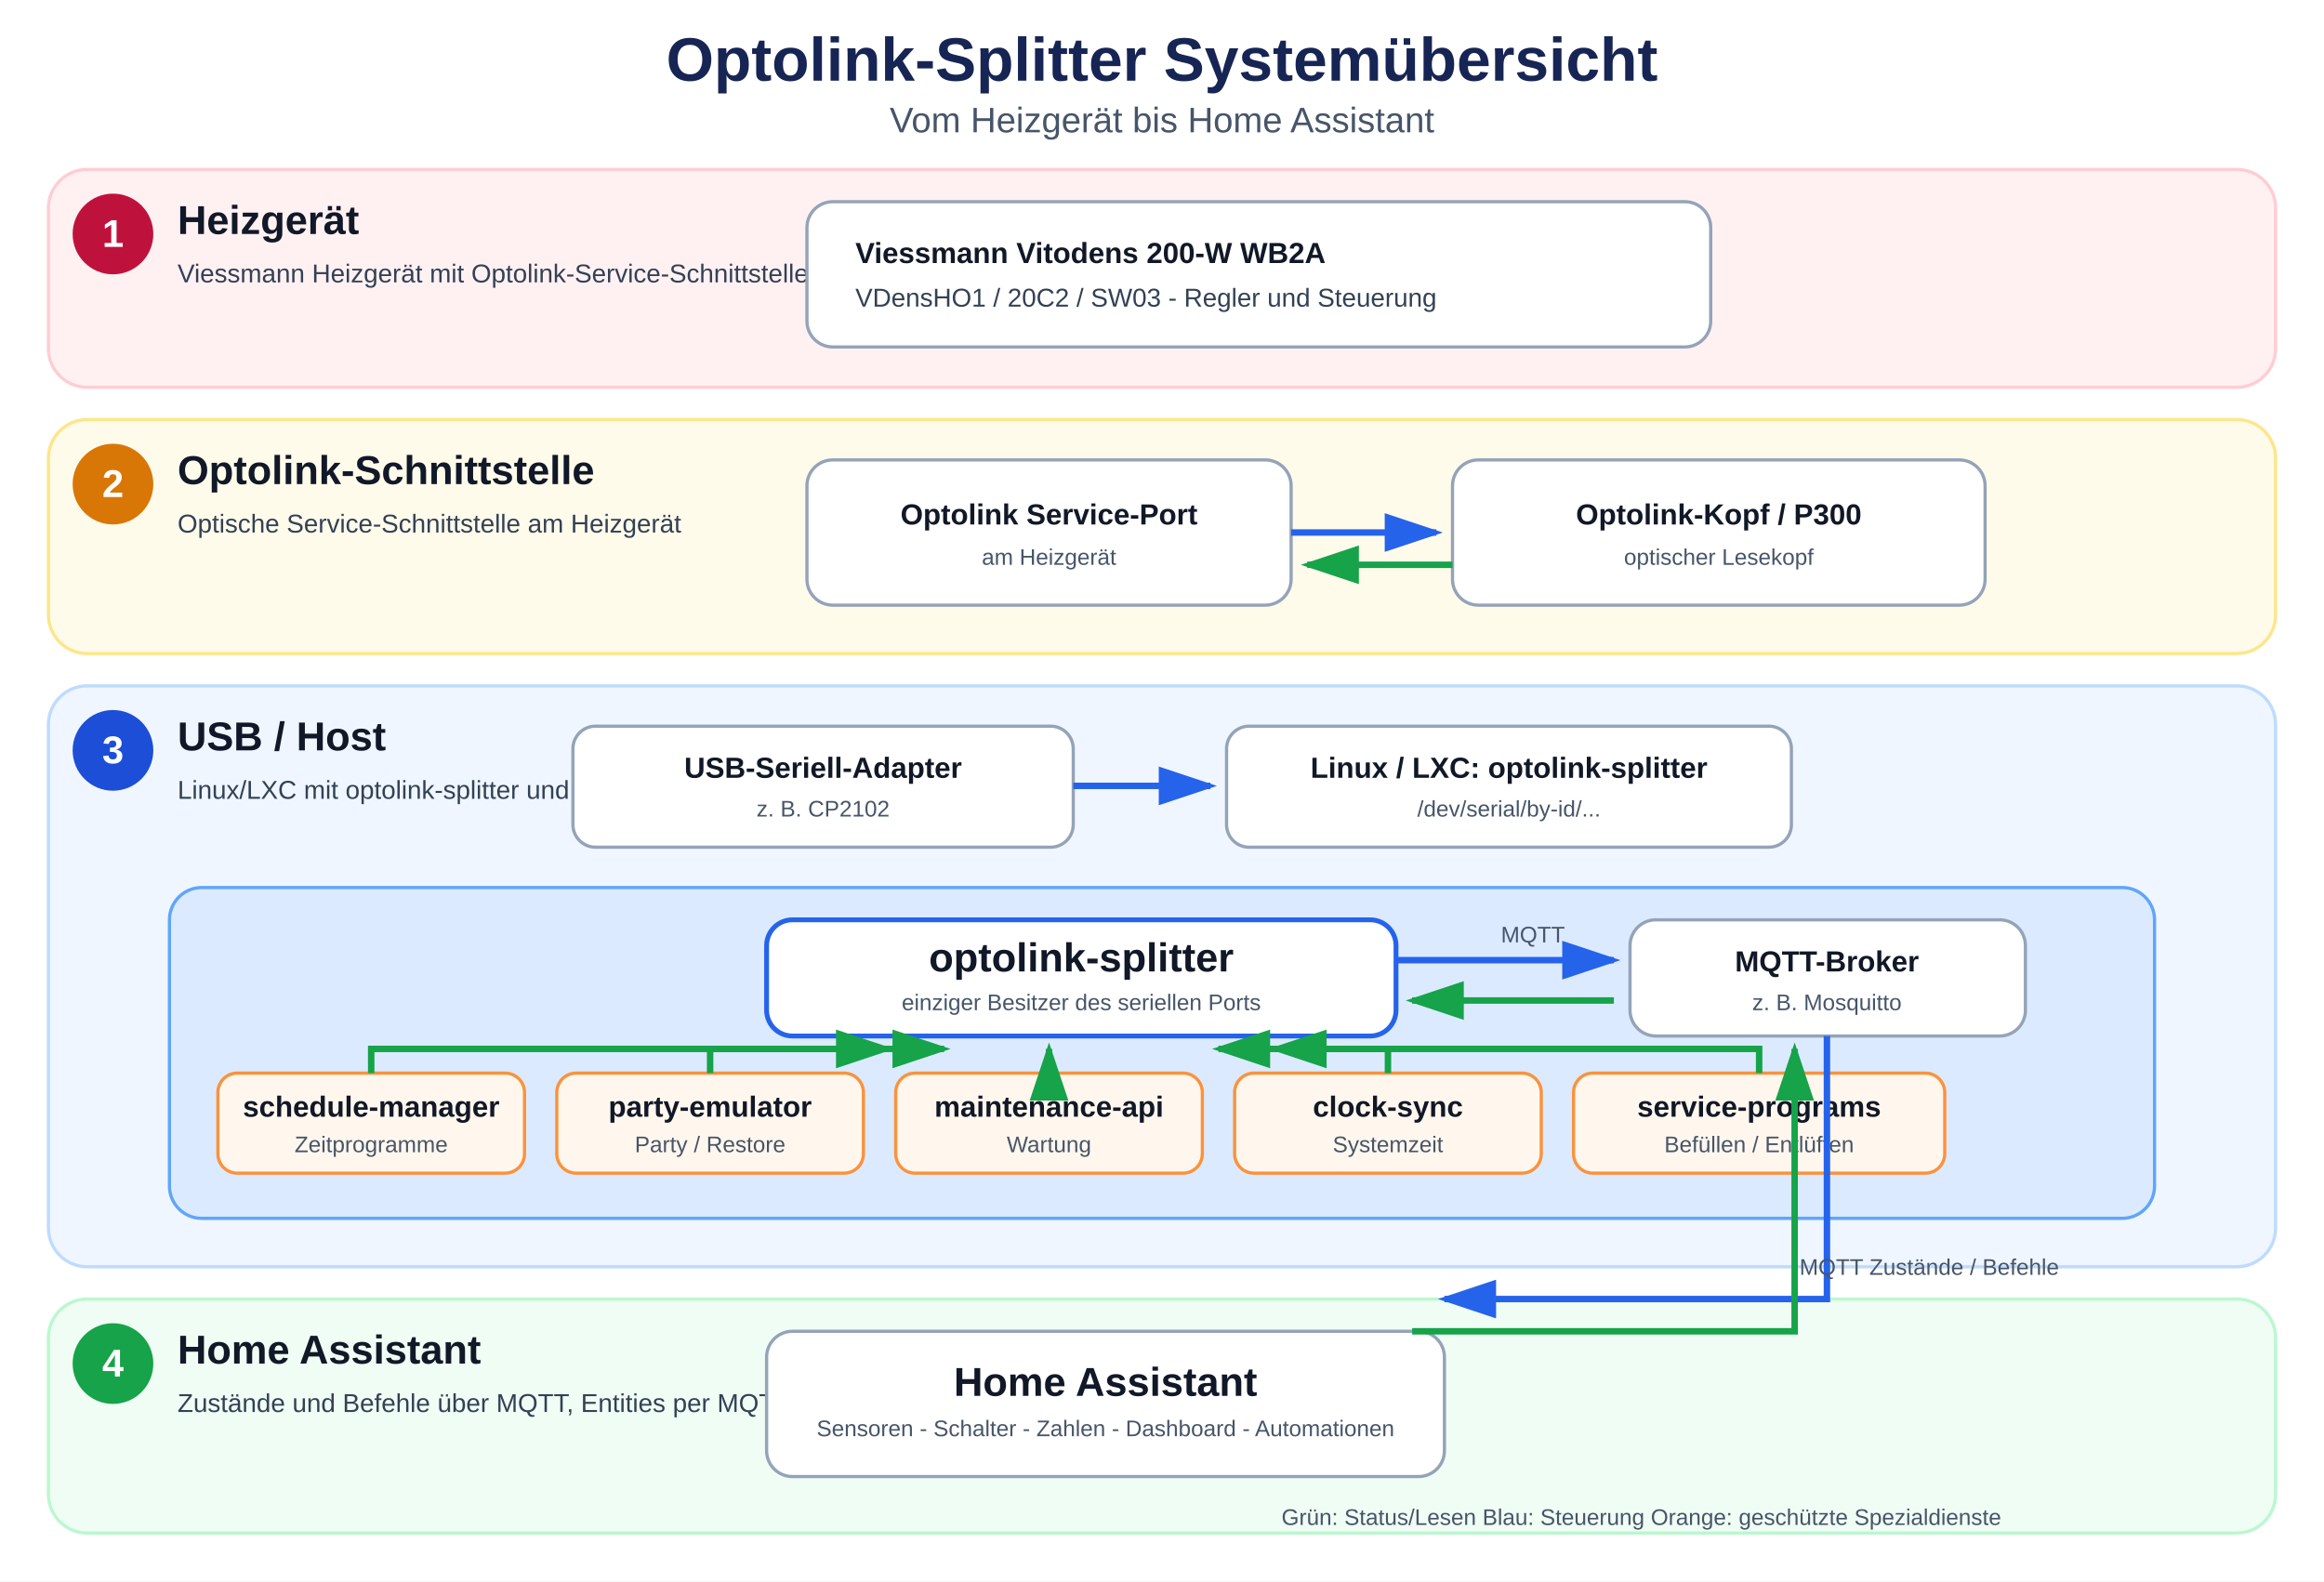
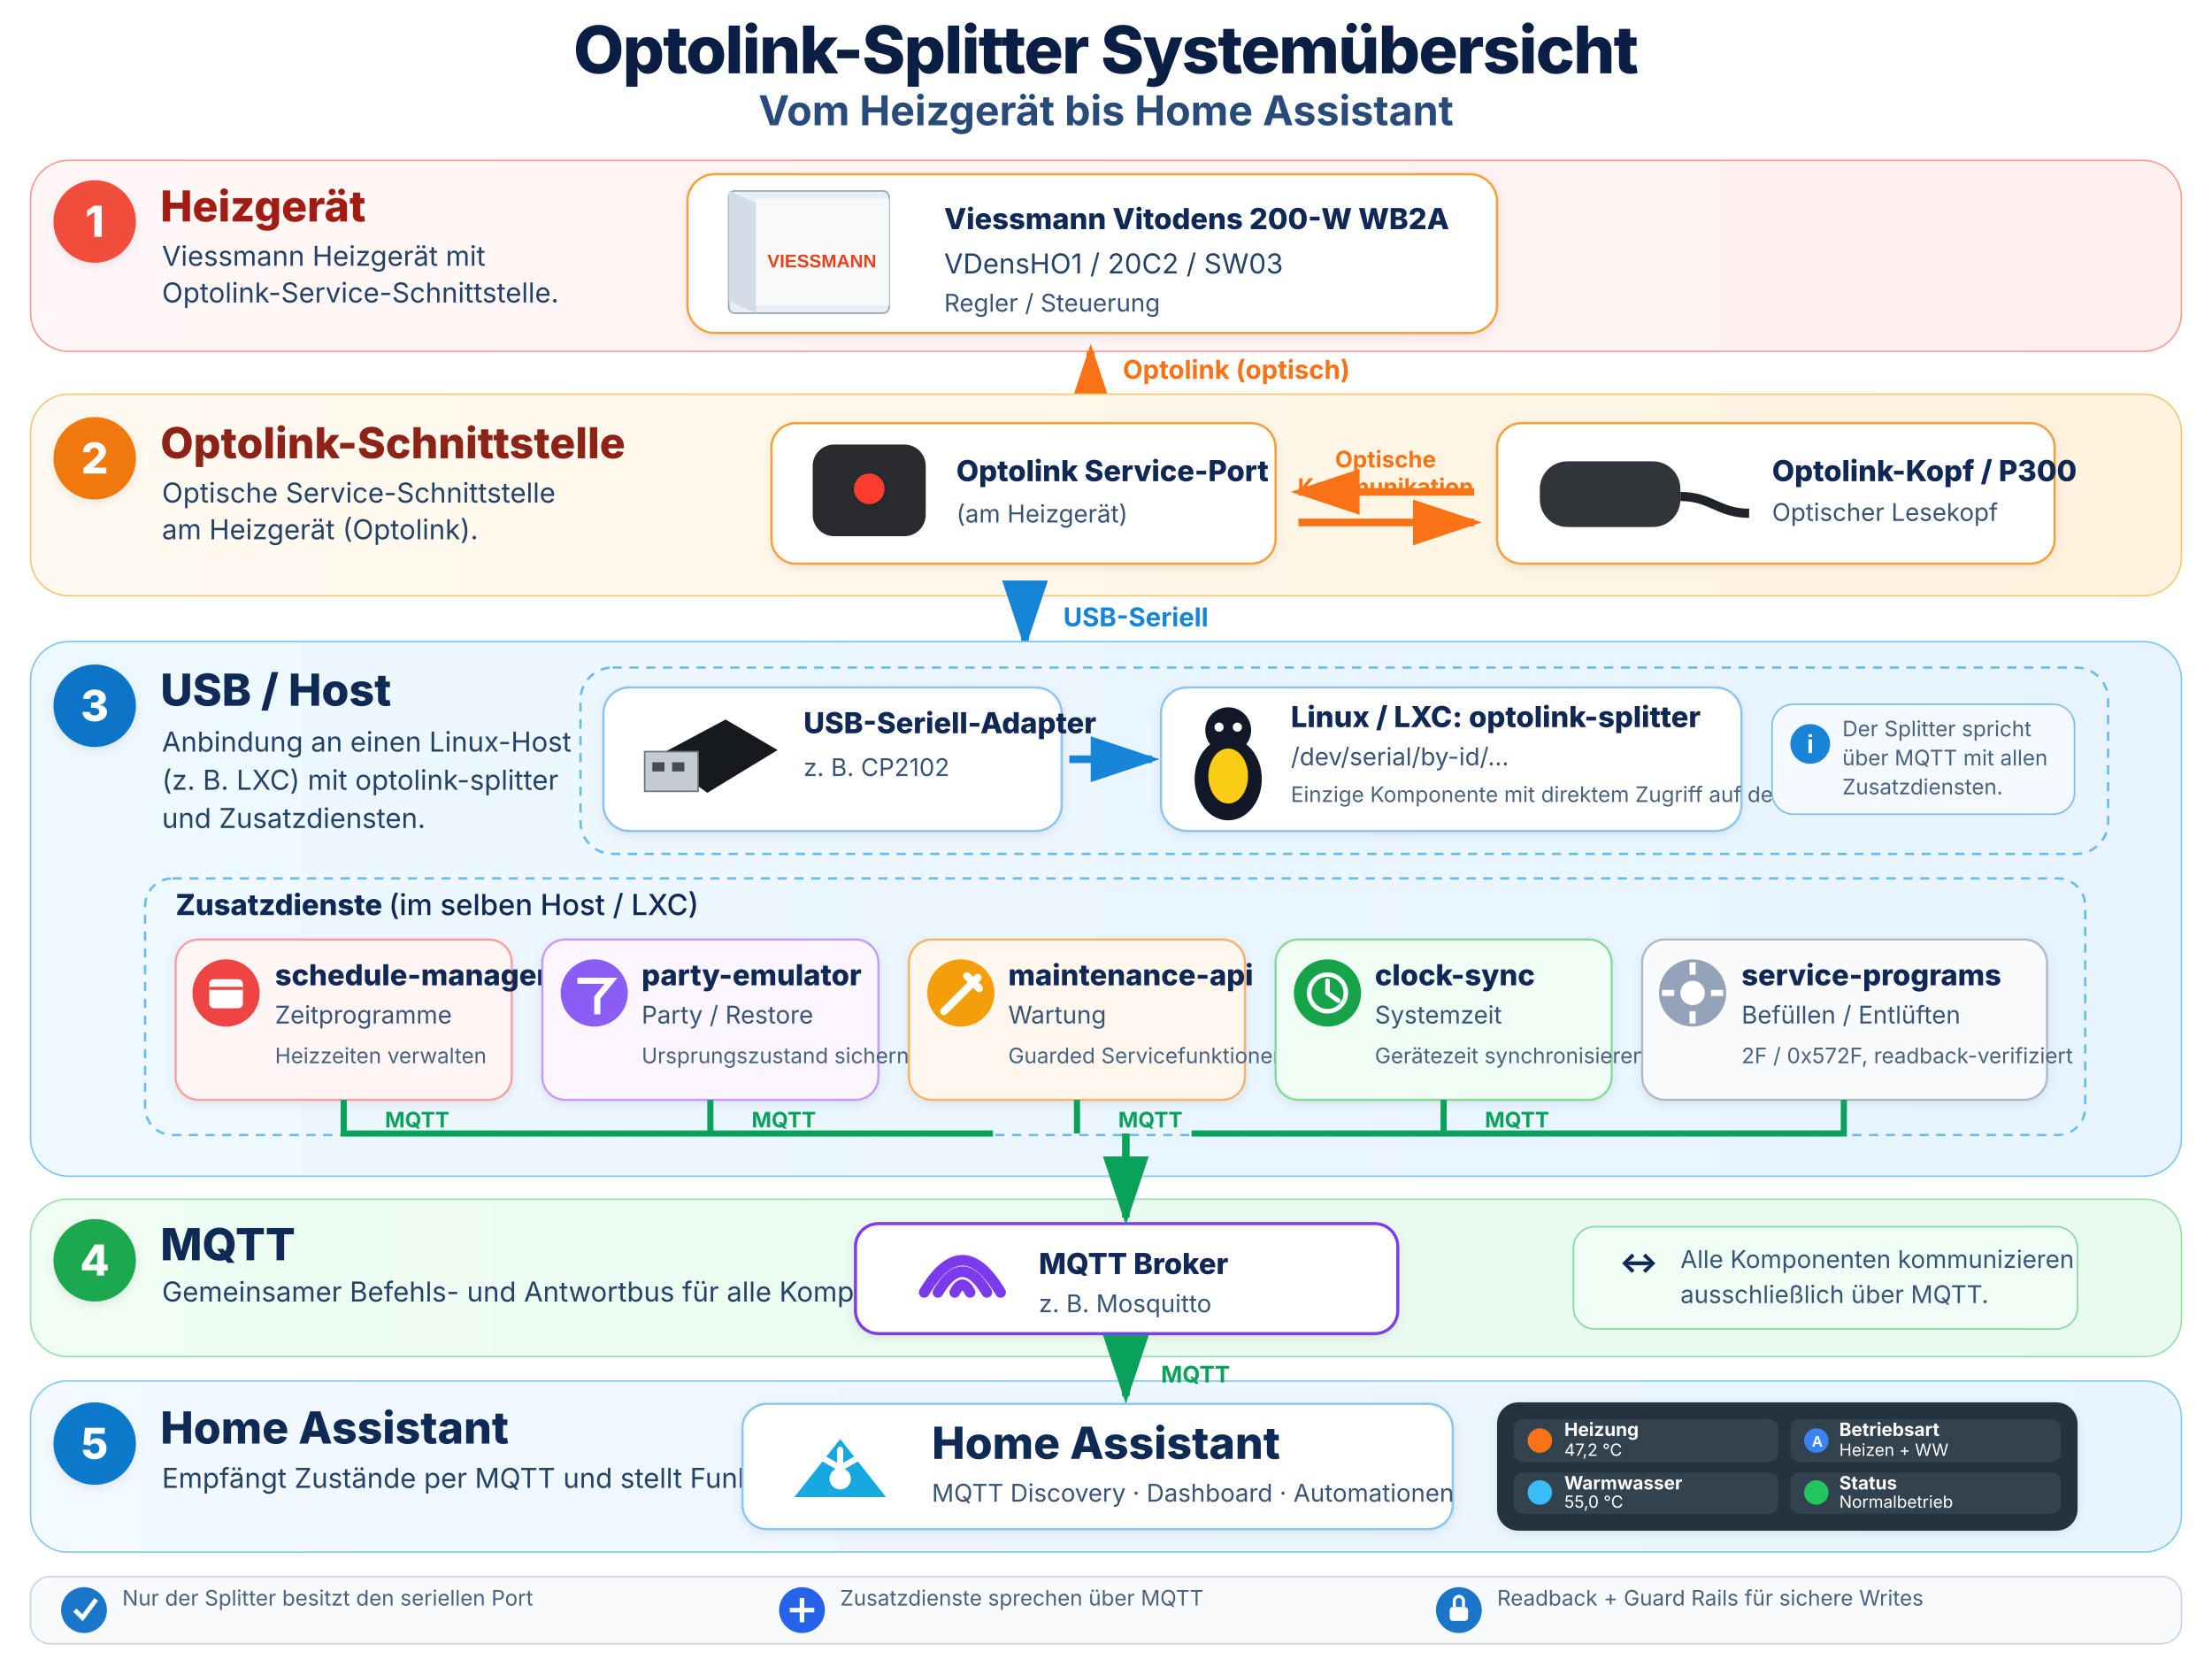
- <svg xmlns="http://www.w3.org/2000/svg" width="1440" height="980" viewBox="0 0 1440 980" role="img" aria-labelledby="title desc">
+ <svg xmlns="http://www.w3.org/2000/svg" width="1448" height="1086" viewBox="0 0 1448 1086" role="img" aria-labelledby="title desc">
  <defs>
-     <marker id="arrowBlue" markerWidth="10" markerHeight="10" refX="8" refY="3" orient="auto" markerUnits="strokeWidth">
-       <path d="M0,0 L0,6 L9,3 z" fill="#2563eb" />
+     <linearGradient id="g1" x1="0" x2="1">
+       <stop stop-color="#fff7f7" />
+       <stop offset="1" stop-color="#fff0f0" />
+     </linearGradient>
+     <linearGradient id="g2" x1="0" x2="1">
+       <stop stop-color="#fffaf1" />
+       <stop offset="1" stop-color="#fff3df" />
+     </linearGradient>
+     <linearGradient id="g3" x1="0" x2="1">
+       <stop stop-color="#eef8ff" />
+       <stop offset="1" stop-color="#e7f4ff" />
+     </linearGradient>
+     <linearGradient id="g4" x1="0" x2="1">
+       <stop stop-color="#effdf3" />
+       <stop offset="1" stop-color="#e8faee" />
+     </linearGradient>
+     <linearGradient id="g5" x1="0" x2="1">
+       <stop stop-color="#f2f9ff" />
+       <stop offset="1" stop-color="#e8f5ff" />
+     </linearGradient>
+     <filter id="shadow" x="-20%" y="-20%" width="140%" height="140%">
+       <feDropShadow dx="0" dy="4" stdDeviation="6" flood-color="#0f172a" flood-opacity=".12" />
+     </filter>
+     <filter id="soft" x="-20%" y="-20%" width="140%" height="140%">
+       <feDropShadow dx="0" dy="2" stdDeviation="3" flood-color="#0f172a" flood-opacity=".08" />
+     </filter>
+     <marker id="blueArrow" markerWidth="10" markerHeight="10" refX="8" refY="3" orient="auto">
+       <path d="M0,0 L0,6 L9,3 z" fill="#1685d8" />
    </marker>
-     <marker id="arrowGreen" markerWidth="10" markerHeight="10" refX="8" refY="3" orient="auto" markerUnits="strokeWidth">
-       <path d="M0,0 L0,6 L9,3 z" fill="#16a34a" />
+     <marker id="greenArrow" markerWidth="10" markerHeight="10" refX="8" refY="3" orient="auto">
+       <path d="M0,0 L0,6 L9,3 z" fill="#0aa15b" />
+     </marker>
+     <marker id="orangeArrow" markerWidth="10" markerHeight="10" refX="8" refY="3" orient="auto">
+       <path d="M0,0 L0,6 L9,3 z" fill="#f97316" />
    </marker>
    <style>
-     .title{font:700 38px Arial,sans-serif;fill:#172554}.sub{font:22px Arial,sans-serif;fill:#475569}
-     .h{font:700 25px Arial,sans-serif;fill:#111827}.label{font:700 18px Arial,sans-serif;fill:#111827}
-     .text{font:16px Arial,sans-serif;fill:#334155}.small{font:14px Arial,sans-serif;fill:#475569}
-     .layer{stroke-width:2}.box{fill:#fff;stroke:#94a3b8;stroke-width:2}.svc{fill:#fff7ed;stroke:#fb923c;stroke-width:2}
-     .blue{stroke:#2563eb;stroke-width:4;fill:none;marker-end:url(#arrowBlue)}.green{stroke:#16a34a;stroke-width:4;fill:none;marker-end:url(#arrowGreen)}
+     .title{font:800 43px Inter,Segoe UI,Arial,sans-serif;fill:#0b1f44;letter-spacing:-1px}
+     .subtitle{font:700 27px Inter,Segoe UI,Arial,sans-serif;fill:#294b7a}
+     .section{font:800 29px Inter,Segoe UI,Arial,sans-serif;fill:#102a56}
+     .section-red{font:800 28px Inter,Segoe UI,Arial,sans-serif;fill:#a11d14}
+     .section-orange{font:800 28px Inter,Segoe UI,Arial,sans-serif;fill:#8c2218}
+     .body{font:18px Inter,Segoe UI,Arial,sans-serif;fill:#244267}
+     .label{font:800 19px Inter,Segoe UI,Arial,sans-serif;fill:#0f2855}
+     .small{font:16px Inter,Segoe UI,Arial,sans-serif;fill:#385477}
+     .tiny{font:14px Inter,Segoe UI,Arial,sans-serif;fill:#49627e}
+     .white{fill:#fff}
+     .card{fill:#fff;stroke:#8ec5ee;stroke-width:1.5;filter:url(#soft)}
+     .card-orange{fill:#fff;stroke:#f6a037;stroke-width:1.5;filter:url(#soft)}
+     .svc{stroke-width:1.4;filter:url(#soft)}
+     .step{font:800 28px Inter,Segoe UI,Arial,sans-serif;fill:#fff}
+     .arrow-blue{stroke:#1685d8;stroke-width:5;fill:none;marker-end:url(#blueArrow)}
+     .arrow-green{stroke:#0aa15b;stroke-width:5;fill:none;marker-end:url(#greenArrow)}
+     .arrow-orange{stroke:#f97316;stroke-width:5;fill:none;marker-end:url(#orangeArrow)}
+     .dash{fill:none;stroke:#67b9ef;stroke-width:1.5;stroke-dasharray:6 5}
  </style>
  </defs>
-   <rect width="1440" height="980" fill="#ffffff" />
-   <text x="720" y="50" text-anchor="middle" class="title">Optolink-Splitter Systemübersicht</text>
-   <text x="720" y="82" text-anchor="middle" class="sub">Vom Heizgerät bis Home Assistant</text>
-   <rect x="30" y="105" width="1380" height="135" rx="24" fill="#fff1f2" stroke="#fecdd3" class="layer" />
-   <circle cx="70" cy="145" r="25" fill="#be123c" />
-   <text x="70" y="153" text-anchor="middle" font-family="Arial" font-weight="700" font-size="24" fill="#fff">1</text>
-   <text x="110" y="145" class="h">Heizgerät</text>
-   <text x="110" y="175" class="text">Viessmann Heizgerät mit Optolink-Service-Schnittstelle</text>
-   <rect x="500" y="125" width="560" height="90" rx="16" class="box" />
-   <text x="530" y="163" class="label">Viessmann Vitodens 200-W WB2A</text>
-   <text x="530" y="190" class="text">VDensHO1 / 20C2 / SW03 - Regler und Steuerung</text>
-   <rect x="30" y="260" width="1380" height="145" rx="24" fill="#fffbeb" stroke="#fde68a" class="layer" />
-   <circle cx="70" cy="300" r="25" fill="#d97706" />
-   <text x="70" y="308" text-anchor="middle" font-family="Arial" font-weight="700" font-size="24" fill="#fff">2</text>
-   <text x="110" y="300" class="h">Optolink-Schnittstelle</text>
-   <text x="110" y="330" class="text">Optische Service-Schnittstelle am Heizgerät</text>
-   <rect x="500" y="285" width="300" height="90" rx="16" class="box" />
-   <text x="650" y="325" text-anchor="middle" class="label">Optolink Service-Port</text>
-   <text x="650" y="350" text-anchor="middle" class="small">am Heizgerät</text>
-   <rect x="900" y="285" width="330" height="90" rx="16" class="box" />
-   <text x="1065" y="325" text-anchor="middle" class="label">Optolink-Kopf / P300</text>
-   <text x="1065" y="350" text-anchor="middle" class="small">optischer Lesekopf</text>
-   <path d="M800 330 H890" class="blue" />
-   <path d="M900 350 H810" class="green" />
-   <rect x="30" y="425" width="1380" height="360" rx="24" fill="#eff6ff" stroke="#bfdbfe" class="layer" />
-   <circle cx="70" cy="465" r="25" fill="#1d4ed8" />
-   <text x="70" y="473" text-anchor="middle" font-family="Arial" font-weight="700" font-size="24" fill="#fff">3</text>
-   <text x="110" y="465" class="h">USB / Host</text>
-   <text x="110" y="495" class="text">Linux/LXC mit optolink-splitter und geschützten Zusatzdiensten</text>
-   <rect x="355" y="450" width="310" height="75" rx="14" class="box" />
-   <text x="510" y="482" text-anchor="middle" class="label">USB-Seriell-Adapter</text>
-   <text x="510" y="506" text-anchor="middle" class="small">z. B. CP2102</text>
-   <rect x="760" y="450" width="350" height="75" rx="14" class="box" />
-   <text x="935" y="482" text-anchor="middle" class="label">Linux / LXC: optolink-splitter</text>
-   <text x="935" y="506" text-anchor="middle" class="small">/dev/serial/by-id/...</text>
-   <path d="M665 487 H750" class="blue" />
-   <rect x="105" y="550" width="1230" height="205" rx="20" fill="#dbeafe" stroke="#60a5fa" stroke-width="2" />
-   <rect x="475" y="570" width="390" height="72" rx="16" fill="#fff" stroke="#2563eb" stroke-width="3" />
-   <text x="670" y="602" text-anchor="middle" class="h">optolink-splitter</text>
-   <text x="670" y="626" text-anchor="middle" class="small">einziger Besitzer des seriellen Ports</text>
-   <rect x="1010" y="570" width="245" height="72" rx="16" class="box" />
-   <text x="1132" y="602" text-anchor="middle" class="label">MQTT-Broker</text>
-   <text x="1132" y="626" text-anchor="middle" class="small">z. B. Mosquitto</text>
-   <path d="M865 595 H1000" class="blue" />
-   <path d="M1000 620 H875" class="green" />
-   <text x="930" y="584" class="small">MQTT</text>
-   <rect x="135" y="665" width="190" height="62" rx="12" class="svc" />
-   <text x="230" y="692" text-anchor="middle" class="label">schedule-manager</text>
-   <text x="230" y="714" text-anchor="middle" class="small">Zeitprogramme</text>
-   <rect x="345" y="665" width="190" height="62" rx="12" class="svc" />
-   <text x="440" y="692" text-anchor="middle" class="label">party-emulator</text>
-   <text x="440" y="714" text-anchor="middle" class="small">Party / Restore</text>
-   <rect x="555" y="665" width="190" height="62" rx="12" class="svc" />
-   <text x="650" y="692" text-anchor="middle" class="label">maintenance-api</text>
-   <text x="650" y="714" text-anchor="middle" class="small">Wartung</text>
-   <rect x="765" y="665" width="190" height="62" rx="12" class="svc" />
-   <text x="860" y="692" text-anchor="middle" class="label">clock-sync</text>
-   <text x="860" y="714" text-anchor="middle" class="small">Systemzeit</text>
-   <rect x="975" y="665" width="230" height="62" rx="12" class="svc" />
-   <text x="1090" y="692" text-anchor="middle" class="label">service-programs</text>
-   <text x="1090" y="714" text-anchor="middle" class="small">Befüllen / Entlüften</text>
-   <path d="M230 665 V650 H550" class="green" />
-   <path d="M440 665 V650 H585" class="green" />
-   <path d="M650 665 V650" class="green" />
-   <path d="M860 665 V650 H755" class="green" />
-   <path d="M1090 665 V650 H790" class="green" />
-   <rect x="30" y="805" width="1380" height="145" rx="24" fill="#f0fdf4" stroke="#bbf7d0" class="layer" />
-   <circle cx="70" cy="845" r="25" fill="#16a34a" />
-   <text x="70" y="853" text-anchor="middle" font-family="Arial" font-weight="700" font-size="24" fill="#fff">4</text>
-   <text x="110" y="845" class="h">Home Assistant</text>
-   <text x="110" y="875" class="text">Zustände und Befehle über MQTT, Entities per MQTT Discovery</text>
-   <rect x="475" y="825" width="420" height="90" rx="16" class="box" />
-   <text x="685" y="865" text-anchor="middle" class="h">Home Assistant</text>
-   <text x="685" y="890" text-anchor="middle" class="small">Sensoren - Schalter - Zahlen - Dashboard - Automationen</text>
-   <path d="M1132 642 V805 H895" class="blue" />
-   <path d="M875 825 H1112 V650" class="green" />
-   <text x="1115" y="790" class="small">MQTT Zustände / Befehle</text>
-   <text x="1240" y="945" text-anchor="end" class="small">Grün: Status/Lesen   Blau: Steuerung   Orange: geschützte Spezialdienste</text>
+   <rect width="1448" height="1086" fill="#ffffff" />
+   <text x="724" y="48" text-anchor="middle" class="title">Optolink-Splitter Systemübersicht</text>
+   <text x="724" y="82" text-anchor="middle" class="subtitle">Vom Heizgerät bis Home Assistant</text>
+   <rect x="20" y="105" width="1408" height="125" rx="25" fill="url(#g1)" stroke="#ff9b96" />
+   <circle cx="62" cy="145" r="27" fill="#f04d3d" filter="url(#soft)" />
+   <text x="62" y="155" text-anchor="middle" class="step">1</text>
+   <text x="105" y="145" class="section-red">Heizgerät</text>
+   <text x="106" y="174" class="body">Viessmann Heizgerät mit</text>
+   <text x="106" y="198" class="body">Optolink-Service-Schnittstelle.</text>
+   <rect x="450" y="114" width="530" height="104" rx="18" class="card-orange" />
+   <rect x="477" y="125" width="105" height="80" rx="4" fill="#e8eef4" stroke="#91a3b5" />
+   <path d="M477 125 L495 133 L495 205 L477 197 Z" fill="#d4dde7" />
+   <rect x="495" y="130" width="87" height="70" fill="#f6f8fa" />
+   <text x="538" y="175" text-anchor="middle" font-family="Arial" font-size="12" font-weight="700" fill="#e64318">VIESSMANN</text>
+   <text x="618" y="150" class="label">Viessmann Vitodens 200-W WB2A</text>
+   <text x="618" y="179" class="body">VDensHO1 / 20C2 / SW03</text>
+   <text x="618" y="204" class="small">Regler / Steuerung</text>
+   <path d="M714 230 V252" stroke="#f97316" stroke-width="5" />
+   <path d="M714 252 V230" class="arrow-orange" />
+   <text x="735" y="248" font-family="Inter,Segoe UI,Arial" font-size="17" font-weight="700" fill="#f97316">Optolink (optisch)</text>
+   <rect x="20" y="258" width="1408" height="132" rx="25" fill="url(#g2)" stroke="#f4c873" />
+   <circle cx="62" cy="300" r="27" fill="#f07808" filter="url(#soft)" />
+   <text x="62" y="310" text-anchor="middle" class="step">2</text>
+   <text x="105" y="300" class="section-orange">Optolink-Schnittstelle</text>
+   <text x="106" y="329" class="body">Optische Service-Schnittstelle</text>
+   <text x="106" y="353" class="body">am Heizgerät (Optolink).</text>
+   <rect x="505" y="277" width="330" height="92" rx="16" class="card-orange" />
+   <rect x="532" y="291" width="74" height="60" rx="14" fill="#292b2f" />
+   <circle cx="569" cy="320" r="10" fill="#ff3c2f" filter="url(#soft)" />
+   <text x="626" y="315" class="label">Optolink Service-Port</text>
+   <text x="626" y="342" class="small">(am Heizgerät)</text>
+   <rect x="980" y="277" width="365" height="92" rx="16" class="card-orange" />
+   <rect x="1008" y="302" width="92" height="43" rx="18" fill="#31353a" />
+   <path d="M1100 325 C1120 325 1125 336 1145 336" stroke="#202428" stroke-width="6" fill="none" />
+   <text x="1160" y="315" class="label">Optolink-Kopf / P300</text>
+   <text x="1160" y="341" class="small">Optischer Lesekopf</text>
+   <path d="M965 322 H850" class="arrow-orange" />
+   <path d="M850 342 H965" class="arrow-orange" />
+   <text x="907" y="306" text-anchor="middle" font-family="Inter,Segoe UI,Arial" font-size="15" font-weight="700" fill="#f97316">Optische</text>
+   <text x="907" y="324" text-anchor="middle" font-family="Inter,Segoe UI,Arial" font-size="15" font-weight="700" fill="#f97316">Kommunikation</text>
+   <path d="M671 390 V420" class="arrow-blue" />
+   <text x="696" y="410" font-family="Inter,Segoe UI,Arial" font-size="17" font-weight="700" fill="#1685d8">USB-Seriell</text>
+   <rect x="20" y="420" width="1408" height="350" rx="25" fill="url(#g3)" stroke="#80c6f0" />
+   <circle cx="62" cy="462" r="27" fill="#0c75c8" filter="url(#soft)" />
+   <text x="62" y="472" text-anchor="middle" class="step">3</text>
+   <text x="105" y="462" class="section">USB / Host</text>
+   <text x="106" y="492" class="body">Anbindung an einen Linux-Host</text>
+   <text x="106" y="517" class="body">(z. B. LXC) mit optolink-splitter</text>
+   <text x="106" y="542" class="body">und Zusatzdiensten.</text>
+   <rect x="380" y="437" width="1000" height="122" rx="21" class="dash" />
+   <rect x="395" y="450" width="300" height="94" rx="17" class="card" />
+   <path d="M430 495 l45 -24 34 20 -46 28 z" fill="#161a1f" />
+   <rect x="422" y="492" width="35" height="26" fill="#c5cbd2" stroke="#69717b" />
+   <rect x="427" y="499" width="8" height="6" fill="#454b52" />
+   <rect x="440" y="499" width="8" height="6" fill="#454b52" />
+   <text x="526" y="480" class="label">USB-Seriell-Adapter</text>
+   <text x="526" y="508" class="small">z. B. CP2102</text>
+   <path d="M700 497 H754" class="arrow-blue" />
+   <rect x="760" y="450" width="380" height="94" rx="17" class="card" />
+   <circle cx="804" cy="478" r="15" fill="#111827" />
+   <ellipse cx="804" cy="510" rx="22" ry="27" fill="#111827" />
+   <ellipse cx="804" cy="508" rx="13" ry="18" fill="#facc15" />
+   <circle cx="798" cy="476" r="3" fill="#fff" />
+   <circle cx="810" cy="476" r="3" fill="#fff" />
+   <text x="845" y="476" class="label">Linux / LXC: optolink-splitter</text>
+   <text x="845" y="501" class="small">/dev/serial/by-id/...</text>
+   <text x="845" y="525" class="tiny">Einzige Komponente mit direktem Zugriff auf den seriellen Port.</text>
+   <rect x="1160" y="461" width="198" height="72" rx="14" fill="#f3f9ff" stroke="#79bde9" />
+   <circle cx="1185" cy="487" r="13" fill="#1983d7" />
+   <text x="1185" y="493" text-anchor="middle" font-family="Arial" font-size="17" font-weight="700" fill="#fff">i</text>
+   <text x="1206" y="482" class="tiny">Der Splitter spricht</text>
+   <text x="1206" y="501" class="tiny">über MQTT mit allen</text>
+   <text x="1206" y="520" class="tiny">Zusatzdiensten.</text>
+   <rect x="95" y="575" width="1270" height="168" rx="18" class="dash" />
+   <text x="115" y="599" class="label">Zusatzdienste <tspan font-weight="500">(im selben Host / LXC)</tspan>
+   </text>
+   <rect x="115" y="615" width="220" height="105" rx="15" fill="#fff5f5" stroke="#ff9ca1" class="svc" />
+   <circle cx="148" cy="650" r="22" fill="#ef4444" />
+   <rect x="137" y="641" width="22" height="19" rx="3" fill="#fff" />
+   <path d="M137 647 H159" stroke="#ef4444" stroke-width="2" />
+   <text x="180" y="645" class="label">schedule-manager</text>
+   <text x="180" y="670" class="small">Zeitprogramme</text>
+   <text x="180" y="696" class="tiny">Heizzeiten verwalten</text>
+   <rect x="355" y="615" width="220" height="105" rx="15" fill="#faf5ff" stroke="#c59af8" class="svc" />
+   <circle cx="389" cy="650" r="22" fill="#8b5cf6" />
+   <path d="M378 642 H400 L391 653 V664" stroke="#fff" stroke-width="4" fill="none" />
+   <text x="420" y="645" class="label">party-emulator</text>
+   <text x="420" y="670" class="small">Party / Restore</text>
+   <text x="420" y="696" class="tiny">Ursprungszustand sichern</text>
+   <rect x="595" y="615" width="220" height="105" rx="15" fill="#fff7ed" stroke="#f7b267" class="svc" />
+   <circle cx="629" cy="650" r="22" fill="#f59e0b" />
+   <path d="M618 662 L640 640 M633 639 L641 647" stroke="#fff" stroke-width="5" stroke-linecap="round" />
+   <text x="660" y="645" class="label">maintenance-api</text>
+   <text x="660" y="670" class="small">Wartung</text>
+   <text x="660" y="696" class="tiny">Guarded Servicefunktionen</text>
+   <rect x="835" y="615" width="220" height="105" rx="15" fill="#f0fdf4" stroke="#86d995" class="svc" />
+   <circle cx="869" cy="650" r="22" fill="#16a34a" />
+   <circle cx="869" cy="650" r="12" fill="none" stroke="#fff" stroke-width="3" />
+   <path d="M869 650 V642 M869 650 L876 655" stroke="#fff" stroke-width="3" stroke-linecap="round" />
+   <text x="900" y="645" class="label">clock-sync</text>
+   <text x="900" y="670" class="small">Systemzeit</text>
+   <text x="900" y="696" class="tiny">Gerätezeit synchronisieren</text>
+   <rect x="1075" y="615" width="265" height="105" rx="15" fill="#f8fafc" stroke="#aeb9c5" class="svc" />
+   <circle cx="1108" cy="650" r="22" fill="#94a3b8" />
+   <circle cx="1108" cy="650" r="8" fill="#fff" />
+   <path d="M1108 630 V638 M1108 662 V670 M1088 650 H1096 M1120 650 H1128" stroke="#fff" stroke-width="4" />
+   <text x="1140" y="645" class="label">service-programs</text>
+   <text x="1140" y="670" class="small">Befüllen / Entlüften</text>
+   <text x="1140" y="696" class="tiny">2F / 0x572F, readback-verifiziert</text>
+   <path d="M225 720 V742 H650" stroke="#0aa15b" stroke-width="4" fill="none" />
+   <path d="M465 720 V742" stroke="#0aa15b" stroke-width="4" />
+   <path d="M705 720 V742" stroke="#0aa15b" stroke-width="4" />
+   <path d="M945 720 V742" stroke="#0aa15b" stroke-width="4" />
+   <path d="M1207 720 V742 H780" stroke="#0aa15b" stroke-width="4" fill="none" />
+   <text x="252" y="738" font-family="Inter,Segoe UI,Arial" font-size="14" font-weight="700" fill="#0aa15b">MQTT</text>
+   <text x="492" y="738" font-family="Inter,Segoe UI,Arial" font-size="14" font-weight="700" fill="#0aa15b">MQTT</text>
+   <text x="732" y="738" font-family="Inter,Segoe UI,Arial" font-size="14" font-weight="700" fill="#0aa15b">MQTT</text>
+   <text x="972" y="738" font-family="Inter,Segoe UI,Arial" font-size="14" font-weight="700" fill="#0aa15b">MQTT</text>
+   <rect x="20" y="785" width="1408" height="103" rx="24" fill="url(#g4)" stroke="#9ddeae" />
+   <circle cx="62" cy="825" r="27" fill="#1ba84f" filter="url(#soft)" />
+   <text x="62" y="835" text-anchor="middle" class="step">4</text>
+   <text x="105" y="825" class="section">MQTT</text>
+   <text x="106" y="852" class="body">Gemeinsamer Befehls- und Antwortbus für alle Komponenten.</text>
+   <rect x="560" y="801" width="355" height="72" rx="15" fill="#fff" stroke="#7c3aed" stroke-width="2" filter="url(#soft)" />
+   <path d="M605 846 q25 -42 50 0 M614 846 q16 -27 32 0 M625 846 q5 -10 10 0" stroke="#7c3aed" stroke-width="7" fill="none" stroke-linecap="round" />
+   <text x="680" y="834" class="label">MQTT Broker</text>
+   <text x="680" y="859" class="small">z. B. Mosquitto</text>
+   <rect x="1030" y="803" width="330" height="67" rx="14" fill="#effdf5" stroke="#83d8a0" />
+   <text x="1060" y="833" class="label">↔</text>
+   <text x="1100" y="830" class="small">Alle Komponenten kommunizieren</text>
+   <text x="1100" y="853" class="small">ausschließlich über MQTT.</text>
+   <path d="M737 742 V797" class="arrow-green" />
+   <rect x="20" y="904" width="1408" height="112" rx="24" fill="url(#g5)" stroke="#86c9ee" />
+   <circle cx="62" cy="945" r="27" fill="#0f79ca" filter="url(#soft)" />
+   <text x="62" y="955" text-anchor="middle" class="step">5</text>
+   <text x="105" y="945" class="section">Home Assistant</text>
+   <text x="106" y="974" class="body">Empfängt Zustände per MQTT und stellt Funktionen bereit.</text>
+   <rect x="486" y="919" width="465" height="82" rx="16" class="card" />
+   <path d="M520 980 L550 942 L580 980 Z" fill="#16a8e0" />
+   <circle cx="550" cy="968" r="7" fill="#fff" />
+   <path d="M550 968 V949 M550 961 L536 953 M550 961 L564 953" stroke="#fff" stroke-width="4" stroke-linecap="round" />
+   <text x="610" y="955" class="section">Home Assistant</text>
+   <text x="610" y="983" class="small">MQTT Discovery · Dashboard · Automationen</text>
+   <path d="M737 888 V914" class="arrow-green" />
+   <text x="760" y="905" font-family="Inter,Segoe UI,Arial" font-size="15" font-weight="700" fill="#0aa15b">MQTT</text>
+   <rect x="980" y="918" width="380" height="84" rx="14" fill="#26323d" filter="url(#soft)" />
+   <rect x="991" y="929" width="173" height="28" rx="6" fill="#33424f" />
+   <circle cx="1008" cy="943" r="8" fill="#f97316" />
+   <text x="1024" y="940" font-family="Inter,Segoe UI,Arial" font-size="12" font-weight="700" fill="#fff">Heizung</text>
+   <text x="1024" y="953" font-family="Inter,Segoe UI,Arial" font-size="11" fill="#fff">47,2 °C</text>
+   <rect x="1172" y="929" width="177" height="28" rx="6" fill="#33424f" />
+   <circle cx="1189" cy="943" r="8" fill="#3b82f6" />
+   <text x="1186" y="947" font-family="Arial" font-size="10" font-weight="700" fill="#fff">A</text>
+   <text x="1204" y="940" font-family="Inter,Segoe UI,Arial" font-size="12" font-weight="700" fill="#fff">Betriebsart</text>
+   <text x="1204" y="953" font-family="Inter,Segoe UI,Arial" font-size="11" fill="#fff">Heizen + WW</text>
+   <rect x="991" y="964" width="173" height="27" rx="6" fill="#33424f" />
+   <circle cx="1008" cy="977" r="8" fill="#38bdf8" />
+   <text x="1024" y="975" font-family="Inter,Segoe UI,Arial" font-size="12" font-weight="700" fill="#fff">Warmwasser</text>
+   <text x="1024" y="987" font-family="Inter,Segoe UI,Arial" font-size="11" fill="#fff">55,0 °C</text>
+   <rect x="1172" y="964" width="177" height="27" rx="6" fill="#33424f" />
+   <circle cx="1189" cy="977" r="8" fill="#22c55e" />
+   <text x="1204" y="975" font-family="Inter,Segoe UI,Arial" font-size="12" font-weight="700" fill="#fff">Status</text>
+   <text x="1204" y="987" font-family="Inter,Segoe UI,Arial" font-size="11" fill="#fff">Normalbetrieb</text>
+   <rect x="20" y="1032" width="1408" height="44" rx="13" fill="#f8fafc" stroke="#cbd5e1" />
+   <circle cx="55" cy="1054" r="15" fill="#1976c9" />
+   <path d="M49 1054 l5 5 9 -12" stroke="#fff" stroke-width="3" fill="none" />
+   <text x="80" y="1051" class="tiny" font-weight="700">Nur der Splitter besitzt den seriellen Port</text>
+   <circle cx="525" cy="1054" r="15" fill="#2563eb" />
+   <path d="M517 1054 H533 M525 1046 V1062" stroke="#fff" stroke-width="3" />
+   <text x="550" y="1051" class="tiny" font-weight="700">Zusatzdienste sprechen über MQTT</text>
+   <circle cx="955" cy="1054" r="15" fill="#1976c9" />
+   <rect x="949" y="1052" width="12" height="9" rx="2" fill="#fff" />
+   <path d="M952 1052 V1048 a3 3 0 0 1 6 0 V1052" stroke="#fff" stroke-width="2" fill="none" />
+   <text x="980" y="1051" class="tiny" font-weight="700">Readback + Guard Rails für sichere Writes</text>
</svg>
